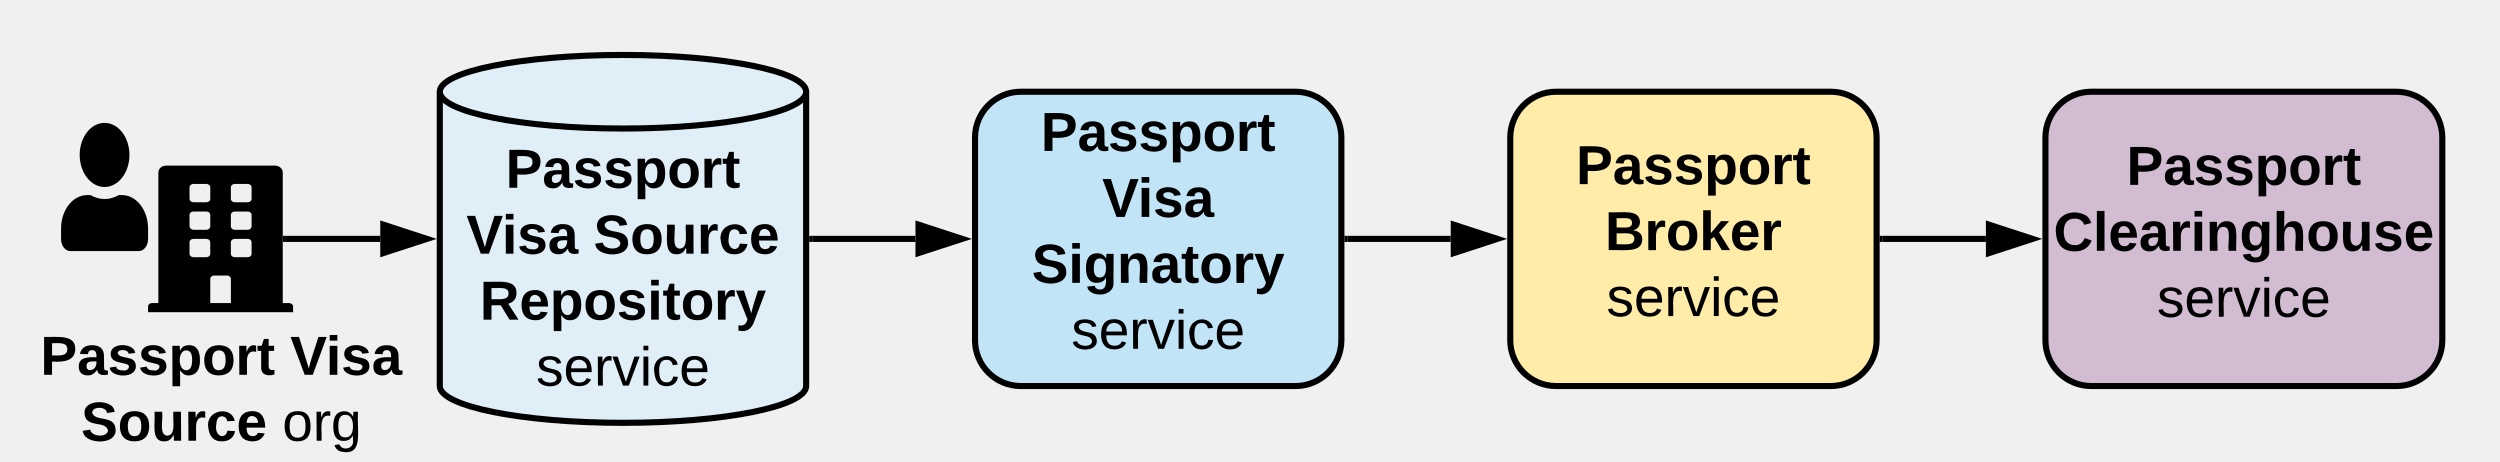
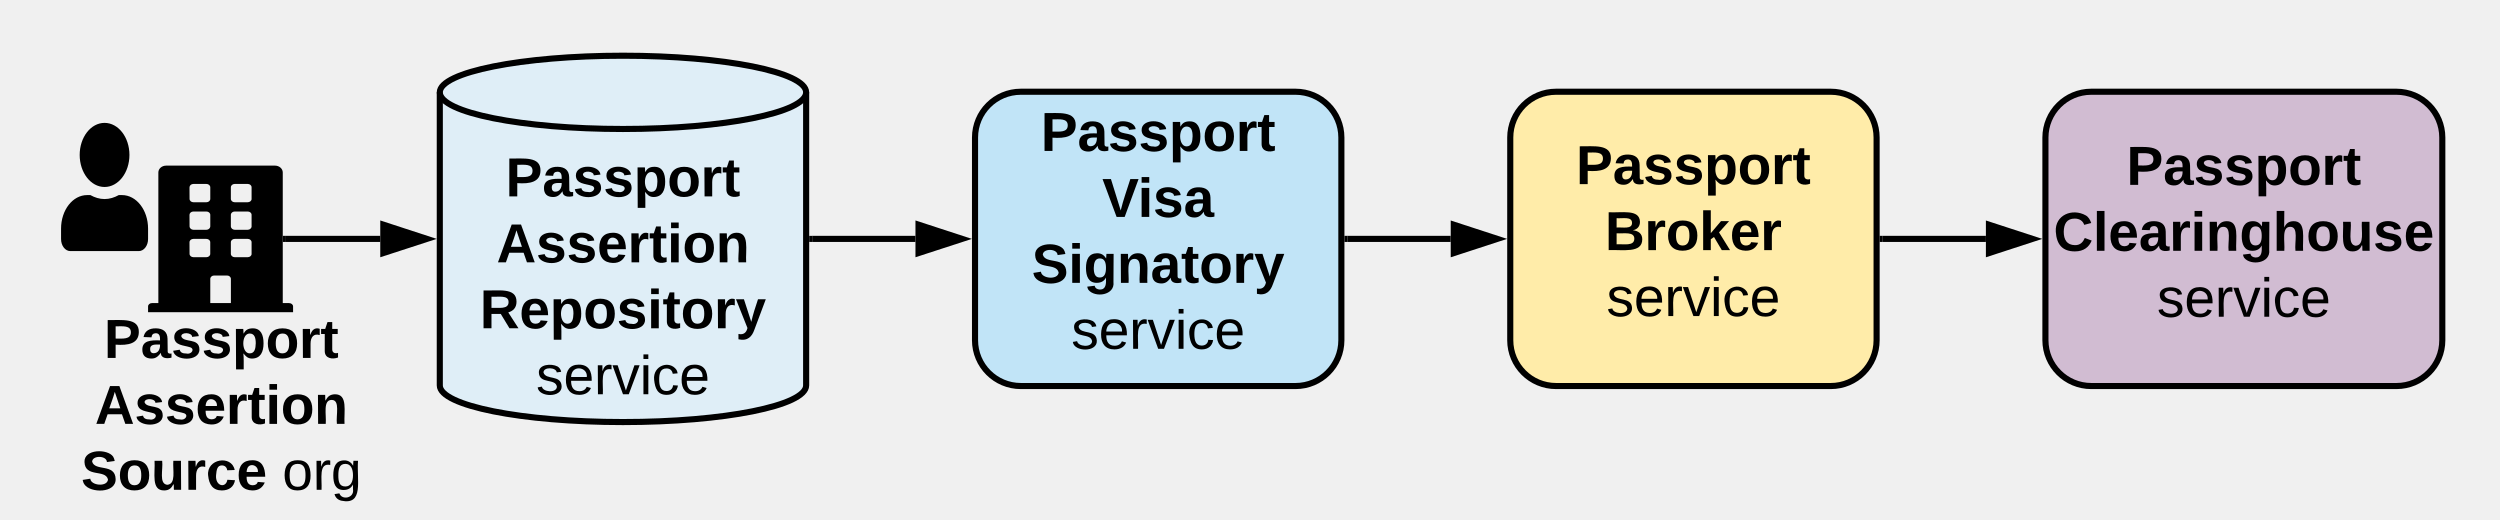
- <svg xmlns="http://www.w3.org/2000/svg" xmlns:ns1="lucid" xmlns:xlink="http://www.w3.org/1999/xlink" width="818.9" height="151.18">
+ <svg xmlns="http://www.w3.org/2000/svg" xmlns:ns1="lucid" xmlns:xlink="http://www.w3.org/1999/xlink" width="818.9" height="170.08">
  <g transform="translate(0 0)" ns1:page-tab-id="0_0">
-     <path d="M264.06 126.45c0 6.66-26.86 12.05-60 12.05-33.13 0-60-5.4-60-12.05v-96.4c0-6.66 26.87-12.05 60-12.05 33.14 0 60 5.4 60 12.05z" stroke="#000" stroke-width="2" fill="#dfeef7" />
-     <path d="M264.06 30.05c0 6.66-26.86 12.05-60 12.05-33.13 0-60-5.4-60-12.05" stroke="#000" stroke-width="2" fill="none" />
-     <use xlink:href="#a" transform="matrix(1,0,0,1,149.0625,47.1) translate(16.575 14.4)" />
-     <use xlink:href="#b" transform="matrix(1,0,0,1,149.0625,47.1) translate(3.725 36)" />
-     <use xlink:href="#c" transform="matrix(1,0,0,1,149.0625,47.1) translate(45.375 36)" />
-     <use xlink:href="#d" transform="matrix(1,0,0,1,149.0625,47.1) translate(8.125 57.6)" />
-     <use xlink:href="#e" transform="matrix(1,0,0,1,149.0625,47.1) translate(26.555 79.2)" />
+     <path d="M264.06 126.25c0 6.63-26.86 12-60 12-33.13 0-60-5.37-60-12v-96c0-6.63 26.87-12 60-12 33.14 0 60 5.37 60 12z" stroke="#000" stroke-width="2" fill="#dfeef7" />
+     <path d="M264.06 30.25c0 6.63-26.86 12-60 12-33.13 0-60-5.37-60-12" stroke="#000" stroke-width="2" fill="none" />
+     <use xlink:href="#a" transform="matrix(1,0,0,1,149.0625,47.25) translate(16.575 17.0875)" />
+     <use xlink:href="#b" transform="matrix(1,0,0,1,149.0625,47.25) translate(13.6 38.6875)" />
+     <use xlink:href="#c" transform="matrix(1,0,0,1,149.0625,47.25) translate(8.125 60.2875)" />
+     <use xlink:href="#d" transform="matrix(1,0,0,1,149.0625,47.25) translate(26.555 81.8875)" />
    <path d="M319.38 45.05c0-8.28 6.7-15 15-15h90c8.28 0 15 6.72 15 15v66.4c0 8.28-6.72 15-15 15h-90c-8.3 0-15-6.72-15-15z" stroke="#000" stroke-width="2" fill="#c1e4f7" />
    <use xlink:href="#a" transform="matrix(1,0,0,1,324.375,35.05) translate(16.575 14.4)" />
-     <use xlink:href="#f" transform="matrix(1,0,0,1,324.375,35.05) translate(36.675 36)" />
-     <use xlink:href="#g" transform="matrix(1,0,0,1,324.375,35.05) translate(13.6 57.6)" />
-     <use xlink:href="#e" transform="matrix(1,0,0,1,324.375,35.05) translate(26.55 79.2)" />
+     <use xlink:href="#e" transform="matrix(1,0,0,1,324.375,35.05) translate(36.675 36)" />
+     <use xlink:href="#f" transform="matrix(1,0,0,1,324.375,35.05) translate(13.6 57.6)" />
+     <use xlink:href="#d" transform="matrix(1,0,0,1,324.375,35.05) translate(26.55 79.2)" />
    <path d="M494.7 45.05c0-8.28 6.7-15 15-15h90c8.27 0 15 6.72 15 15v66.4c0 8.28-6.73 15-15 15h-90c-8.3 0-15-6.72-15-15z" stroke="#000" stroke-width="2" fill="#ffeca9" />
    <use xlink:href="#a" transform="matrix(1,0,0,1,499.6875,35.05) translate(16.575 25.275)" />
-     <use xlink:href="#h" transform="matrix(1,0,0,1,499.6875,35.05) translate(26.05 46.875)" />
-     <use xlink:href="#e" transform="matrix(1,0,0,1,499.6875,35.05) translate(26.55 68.475)" />
+     <use xlink:href="#g" transform="matrix(1,0,0,1,499.6875,35.05) translate(26.05 46.875)" />
+     <use xlink:href="#d" transform="matrix(1,0,0,1,499.6875,35.05) translate(26.55 68.475)" />
    <path d="M670 45.05c0-8.28 6.72-15 15-15h100c8.28 0 15 6.72 15 15v66.4c0 8.28-6.72 15-15 15H685c-8.28 0-15-6.72-15-15z" stroke="#000" stroke-width="2" fill="#d1bcd2" />
    <use xlink:href="#a" transform="matrix(1,0,0,1,675,35.05) translate(21.575 25.5)" />
-     <use xlink:href="#i" transform="matrix(1,0,0,1,675,35.05) translate(-2.35 47.1)" />
-     <use xlink:href="#e" transform="matrix(1,0,0,1,675,35.05) translate(31.55 68.7)" />
+     <use xlink:href="#h" transform="matrix(1,0,0,1,675,35.05) translate(-2.35 47.1)" />
+     <use xlink:href="#d" transform="matrix(1,0,0,1,675,35.05) translate(31.55 68.7)" />
    <path d="M94.72 99.27h-2.1V56.5c0-1.24-1.13-2.25-2.56-2.25H54.44c-1.43 0-2.57 1-2.57 2.26v42.77h-2.1c-.7 0-1.27.48-1.27 1.1v1.88H96v-1.87c0-.63-.57-1.1-1.28-1.1zM62.1 61.35c-.02-.62.55-1.1 1.27-1.1h4.23c.7 0 1.28.48 1.28 1.1v3.8c0 .62-.57 1.1-1.28 1.1h-4.23c-.7 0-1.28-.48-1.28-1.1l-.02-3.8zm-.02 9.03c0-.63.58-1.1 1.3-1.1h4.2c.73 0 1.3.47 1.3 1.1v3.74c0 .63-.57 1.15-1.28 1.15h-4.23c-.7 0-1.28-.52-1.28-1.15l-.02-3.74zm5.52 13.87h-4.23c-.7 0-1.28-.48-1.28-1.1l-.02-3.8c0-.62.58-1.1 1.3-1.1h4.2c.73 0 1.3.48 1.3 1.1v3.8c0 .62-.57 1.1-1.28 1.1zm8.02 15.02h-6.74v-7.92c0-.62.57-1.1 1.23-1.1h4.3c.65 0 1.22.48 1.22 1.1v7.92zm6.8-16.12c0 .62-.58 1.1-1.3 1.1H76.9c-.7 0-1.28-.48-1.28-1.1v-3.8c0-.62.57-1.1 1.28-1.1h4.23c.72 0 1.28.48 1.28 1.1v3.8zm0-9.03c0 .63-.58 1.15-1.3 1.15H76.9c-.7 0-1.28-.52-1.28-1.15v-3.74c0-.63.57-1.1 1.28-1.1h4.23c.72 0 1.28.47 1.28 1.1v3.74zm0-8.97c0 .62-.58 1.1-1.3 1.1H76.9c-.7 0-1.28-.48-1.28-1.1v-3.8c0-.62.57-1.1 1.28-1.1h4.23c.72 0 1.28.48 1.28 1.1v3.8zM34.25 61.25c4.5 0 8.15-4.7 8.15-10.5s-3.65-10.5-8.15-10.5-8.15 4.7-8.15 10.5 3.65 10.5 8.15 10.5zm5.7 2.65H38.9c-1.43.8-3 1.3-4.65 1.3-1.65 0-3.22-.5-4.65-1.3h-1.05c-4.73 0-8.55 4.9-8.55 11v3.4c0 2.2 1.37 3.95 3.05 3.95h22.4c1.68 0 3.05-1.76 3.05-3.95v-3.4c0-6.1-3.82-11-8.55-11z" stroke="#000" stroke-opacity="0" stroke-width=".29" />
    <path d="M93.63 78.25H124.55" stroke="#000" stroke-width="2" fill="none" />
    <path d="M93.65 79.25h-1.02v-2h1.02z" />
    <path d="M139.83 78.25l-14.27 4.64v-9.3z" stroke="#000" stroke-width="2" />
    <path d="M266.06 78.25h33.81" stroke="#000" stroke-width="2" fill="none" />
    <path d="M266.1 79.25h-1.04v-2h1.03z" />
    <path d="M315.14 78.25l-14.27 4.64v-9.3z" stroke="#000" stroke-width="2" />
    <path d="M441.38 78.25h33.8" stroke="#000" stroke-width="2" fill="none" />
    <path d="M441.4 79.25h-1.02v-2h1.02z" />
    <path d="M490.45 78.25L476.2 82.9v-9.3z" stroke="#000" stroke-width="2" />
    <path d="M616.7 78.25h33.8" stroke="#000" stroke-width="2" fill="none" />
    <path d="M616.7 79.25h-1v-2h1z" />
    <path d="M665.76 78.25L651.5 82.9v-9.3z" stroke="#000" stroke-width="2" />
-     <path d="M0 100.25h144.06v60H0z" stroke="#000" stroke-opacity="0" stroke-width="2" fill="#fff" fill-opacity="0" />
+     <path d="M0 97.85h144.06v74.8H0z" stroke="#000" stroke-opacity="0" stroke-width="2" fill="#fff" fill-opacity="0" />
    <g>
-       <use xlink:href="#j" transform="matrix(1,0,0,1,5,105.25) translate(8.25 17.525)" />
-       <use xlink:href="#k" transform="matrix(1,0,0,1,5,105.25) translate(90.1 17.525)" />
-       <use xlink:href="#l" transform="matrix(1,0,0,1,5,105.25) translate(21.575 39.125)" />
-       <use xlink:href="#m" transform="matrix(1,0,0,1,5,105.25) translate(87.475 39.125)" />
+       <use xlink:href="#a" transform="matrix(1,0,0,1,5,102.85) translate(29.075 14.4)" />
+       <use xlink:href="#i" transform="matrix(1,0,0,1,5,102.85) translate(26.1 36)" />
+       <use xlink:href="#j" transform="matrix(1,0,0,1,5,102.85) translate(21.575 57.6)" />
+       <use xlink:href="#k" transform="matrix(1,0,0,1,5,102.85) translate(87.475 57.6)" />
    </g>
    <defs>
-       <path d="M24-248c93 1 206-16 204 79-1 75-69 88-152 82V0H24v-248zm52 121c47 0 100 7 100-41 0-47-54-39-100-39v80" id="n" />
-       <path d="M133-34C117-15 103 5 69 4 32 3 11-16 11-54c-1-60 55-63 116-61 1-26-3-47-28-47-18 1-26 9-28 27l-52-2c7-38 36-58 82-57s74 22 75 68l1 82c-1 14 12 18 25 15v27c-30 8-71 5-69-32zm-48 3c29 0 43-24 42-57-32 0-66-3-65 30 0 17 8 27 23 27" id="o" />
-       <path d="M137-138c1-29-70-34-71-4 15 46 118 7 119 86 1 83-164 76-172 9l43-7c4 19 20 25 44 25 33 8 57-30 24-41C81-84 22-81 20-136c-2-80 154-74 161-7" id="p" />
-       <path d="M135-194c53 0 70 44 70 98 0 56-19 98-73 100-31 1-45-17-59-34 3 33 2 69 2 105H25l-1-265h48c2 10 0 23 3 31 11-24 29-35 60-35zM114-30c33 0 39-31 40-66 0-38-9-64-40-64-56 0-55 130 0 130" id="q" />
-       <path d="M110-194c64 0 96 36 96 99 0 64-35 99-97 99-61 0-95-36-95-99 0-62 34-99 96-99zm-1 164c35 0 45-28 45-65 0-40-10-65-43-65-34 0-45 26-45 65 0 36 10 65 43 65" id="r" />
-       <path d="M135-150c-39-12-60 13-60 57V0H25l-1-190h47c2 13-1 29 3 40 6-28 27-53 61-41v41" id="s" />
-       <path d="M115-3C79 11 28 4 28-45v-112H4v-33h27l15-45h31v45h36v33H77v99c-1 23 16 31 38 25v30" id="t" />
+       <path d="M24-248c93 1 206-16 204 79-1 75-69 88-152 82V0H24v-248zm52 121c47 0 100 7 100-41 0-47-54-39-100-39v80" id="l" />
+       <path d="M133-34C117-15 103 5 69 4 32 3 11-16 11-54c-1-60 55-63 116-61 1-26-3-47-28-47-18 1-26 9-28 27l-52-2c7-38 36-58 82-57s74 22 75 68l1 82c-1 14 12 18 25 15v27c-30 8-71 5-69-32zm-48 3c29 0 43-24 42-57-32 0-66-3-65 30 0 17 8 27 23 27" id="m" />
+       <path d="M137-138c1-29-70-34-71-4 15 46 118 7 119 86 1 83-164 76-172 9l43-7c4 19 20 25 44 25 33 8 57-30 24-41C81-84 22-81 20-136c-2-80 154-74 161-7" id="n" />
+       <path d="M135-194c53 0 70 44 70 98 0 56-19 98-73 100-31 1-45-17-59-34 3 33 2 69 2 105H25l-1-265h48c2 10 0 23 3 31 11-24 29-35 60-35zM114-30c33 0 39-31 40-66 0-38-9-64-40-64-56 0-55 130 0 130" id="o" />
+       <path d="M110-194c64 0 96 36 96 99 0 64-35 99-97 99-61 0-95-36-95-99 0-62 34-99 96-99zm-1 164c35 0 45-28 45-65 0-40-10-65-43-65-34 0-45 26-45 65 0 36 10 65 43 65" id="p" />
+       <path d="M135-150c-39-12-60 13-60 57V0H25l-1-190h47c2 13-1 29 3 40 6-28 27-53 61-41v41" id="q" />
+       <path d="M115-3C79 11 28 4 28-45v-112H4v-33h27l15-45h31v45h36v33H77v99c-1 23 16 31 38 25v30" id="r" />
      <g id="a">
-         <use transform="matrix(0.05,0,0,0.05,0,0)" xlink:href="#n" />
-         <use transform="matrix(0.05,0,0,0.05,12,0)" xlink:href="#o" />
-         <use transform="matrix(0.05,0,0,0.05,22,0)" xlink:href="#p" />
-         <use transform="matrix(0.05,0,0,0.05,32,0)" xlink:href="#p" />
-         <use transform="matrix(0.05,0,0,0.05,42,0)" xlink:href="#q" />
-         <use transform="matrix(0.05,0,0,0.05,52.95,0)" xlink:href="#r" />
-         <use transform="matrix(0.05,0,0,0.05,63.9,0)" xlink:href="#s" />
-         <use transform="matrix(0.05,0,0,0.05,70.9,0)" xlink:href="#t" />
+         <use transform="matrix(0.05,0,0,0.05,0,0)" xlink:href="#l" />
+         <use transform="matrix(0.05,0,0,0.05,12,0)" xlink:href="#m" />
+         <use transform="matrix(0.05,0,0,0.05,22,0)" xlink:href="#n" />
+         <use transform="matrix(0.05,0,0,0.05,32,0)" xlink:href="#n" />
+         <use transform="matrix(0.05,0,0,0.05,42,0)" xlink:href="#o" />
+         <use transform="matrix(0.05,0,0,0.05,52.95,0)" xlink:href="#p" />
+         <use transform="matrix(0.05,0,0,0.05,63.9,0)" xlink:href="#q" />
+         <use transform="matrix(0.05,0,0,0.05,70.9,0)" xlink:href="#r" />
      </g>
-       <path d="M147 0H94L2-248h55l64 206c17-72 42-137 63-206h54" id="u" />
-       <path d="M25-224v-37h50v37H25zM25 0v-190h50V0H25" id="v" />
+       <path d="M199 0l-22-63H83L61 0H9l90-248h61L250 0h-51zm-33-102l-36-108c-10 38-24 72-36 108h72" id="s" />
+       <path d="M185-48c-13 30-37 53-82 52C43 2 14-33 14-96s30-98 90-98c62 0 83 45 84 108H66c0 31 8 55 39 56 18 0 30-7 34-22zm-45-69c5-46-57-63-70-21-2 6-4 13-4 21h74" id="t" />
+       <path d="M25-224v-37h50v37H25zM25 0v-190h50V0H25" id="u" />
+       <path d="M135-194c87-1 58 113 63 194h-50c-7-57 23-157-34-157-59 0-34 97-39 157H25l-1-190h47c2 12-1 28 3 38 12-26 28-41 61-42" id="v" />
      <g id="b">
-         <use transform="matrix(0.05,0,0,0.05,0,0)" xlink:href="#u" />
-         <use transform="matrix(0.05,0,0,0.05,11.65,0)" xlink:href="#v" />
-         <use transform="matrix(0.05,0,0,0.05,16.65,0)" xlink:href="#p" />
-         <use transform="matrix(0.05,0,0,0.05,26.65,0)" xlink:href="#o" />
+         <use transform="matrix(0.05,0,0,0.05,0,0)" xlink:href="#s" />
+         <use transform="matrix(0.05,0,0,0.05,12.95,0)" xlink:href="#n" />
+         <use transform="matrix(0.05,0,0,0.05,22.95,0)" xlink:href="#n" />
+         <use transform="matrix(0.05,0,0,0.05,32.95,0)" xlink:href="#t" />
+         <use transform="matrix(0.05,0,0,0.05,42.95,0)" xlink:href="#q" />
+         <use transform="matrix(0.05,0,0,0.05,49.95,0)" xlink:href="#r" />
+         <use transform="matrix(0.05,0,0,0.05,55.9,0)" xlink:href="#u" />
+         <use transform="matrix(0.05,0,0,0.05,60.9,0)" xlink:href="#p" />
+         <use transform="matrix(0.05,0,0,0.05,71.85,0)" xlink:href="#v" />
      </g>
-       <path d="M169-182c-1-43-94-46-97-3 18 66 151 10 154 114 3 95-165 93-204 36-6-8-10-19-12-30l50-8c3 46 112 56 116 5-17-69-150-10-154-114-4-87 153-88 188-35 5 8 8 18 10 28" id="w" />
-       <path d="M85 4C-2 5 27-109 22-190h50c7 57-23 150 33 157 60-5 35-97 40-157h50l1 190h-47c-2-12 1-28-3-38-12 25-28 42-61 42" id="x" />
-       <path d="M190-63c-7 42-38 67-86 67-59 0-84-38-90-98-12-110 154-137 174-36l-49 2c-2-19-15-32-35-32-30 0-35 28-38 64-6 74 65 87 74 30" id="y" />
-       <path d="M185-48c-13 30-37 53-82 52C43 2 14-33 14-96s30-98 90-98c62 0 83 45 84 108H66c0 31 8 55 39 56 18 0 30-7 34-22zm-45-69c5-46-57-63-70-21-2 6-4 13-4 21h74" id="z" />
+       <path d="M240-174c0 40-23 61-54 70L253 0h-59l-57-94H76V0H24v-248c93 4 217-23 216 74zM76-134c48-2 112 12 112-38 0-48-66-32-112-35v73" id="w" />
+       <path d="M123 10C108 53 80 86 19 72V37c35 8 53-11 59-39L3-190h52l48 148c12-52 28-100 44-148h51" id="x" />
      <g id="c">
        <use transform="matrix(0.05,0,0,0.05,0,0)" xlink:href="#w" />
-         <use transform="matrix(0.05,0,0,0.05,12,0)" xlink:href="#r" />
-         <use transform="matrix(0.05,0,0,0.05,22.95,0)" xlink:href="#x" />
-         <use transform="matrix(0.05,0,0,0.05,33.9,0)" xlink:href="#s" />
-         <use transform="matrix(0.05,0,0,0.05,40.9,0)" xlink:href="#y" />
-         <use transform="matrix(0.05,0,0,0.05,50.9,0)" xlink:href="#z" />
+         <use transform="matrix(0.05,0,0,0.05,12.95,0)" xlink:href="#t" />
+         <use transform="matrix(0.05,0,0,0.05,22.95,0)" xlink:href="#o" />
+         <use transform="matrix(0.05,0,0,0.05,33.9,0)" xlink:href="#p" />
+         <use transform="matrix(0.05,0,0,0.05,44.85,0)" xlink:href="#n" />
+         <use transform="matrix(0.05,0,0,0.05,54.85,0)" xlink:href="#u" />
+         <use transform="matrix(0.05,0,0,0.05,59.85,0)" xlink:href="#r" />
+         <use transform="matrix(0.05,0,0,0.05,65.8,0)" xlink:href="#p" />
+         <use transform="matrix(0.05,0,0,0.05,76.75,0)" xlink:href="#q" />
+         <use transform="matrix(0.05,0,0,0.05,83.75,0)" xlink:href="#x" />
      </g>
-       <path d="M240-174c0 40-23 61-54 70L253 0h-59l-57-94H76V0H24v-248c93 4 217-23 216 74zM76-134c48-2 112 12 112-38 0-48-66-32-112-35v73" id="A" />
-       <path d="M123 10C108 53 80 86 19 72V37c35 8 53-11 59-39L3-190h52l48 148c12-52 28-100 44-148h51" id="B" />
+       <path d="M135-143c-3-34-86-38-87 0 15 53 115 12 119 90S17 21 10-45l28-5c4 36 97 45 98 0-10-56-113-15-118-90-4-57 82-63 122-42 12 7 21 19 24 35" id="y" />
+       <path d="M100-194c63 0 86 42 84 106H49c0 40 14 67 53 68 26 1 43-12 49-29l28 8c-11 28-37 45-77 45C44 4 14-33 15-96c1-61 26-98 85-98zm52 81c6-60-76-77-97-28-3 7-6 17-6 28h103" id="z" />
+       <path d="M114-163C36-179 61-72 57 0H25l-1-190h30c1 12-1 29 2 39 6-27 23-49 58-41v29" id="A" />
+       <path d="M108 0H70L1-190h34L89-25l56-165h34" id="B" />
+       <path d="M24-231v-30h32v30H24zM24 0v-190h32V0H24" id="C" />
+       <path d="M96-169c-40 0-48 33-48 73s9 75 48 75c24 0 41-14 43-38l32 2c-6 37-31 61-74 61-59 0-76-41-82-99-10-93 101-131 147-64 4 7 5 14 7 22l-32 3c-4-21-16-35-41-35" id="D" />
      <g id="d">
-         <use transform="matrix(0.05,0,0,0.05,0,0)" xlink:href="#A" />
-         <use transform="matrix(0.05,0,0,0.05,12.95,0)" xlink:href="#z" />
-         <use transform="matrix(0.05,0,0,0.05,22.95,0)" xlink:href="#q" />
-         <use transform="matrix(0.05,0,0,0.05,33.9,0)" xlink:href="#r" />
-         <use transform="matrix(0.05,0,0,0.05,44.85,0)" xlink:href="#p" />
-         <use transform="matrix(0.05,0,0,0.05,54.85,0)" xlink:href="#v" />
-         <use transform="matrix(0.05,0,0,0.05,59.85,0)" xlink:href="#t" />
-         <use transform="matrix(0.05,0,0,0.05,65.8,0)" xlink:href="#r" />
-         <use transform="matrix(0.05,0,0,0.05,76.75,0)" xlink:href="#s" />
-         <use transform="matrix(0.05,0,0,0.05,83.75,0)" xlink:href="#B" />
+         <use transform="matrix(0.05,0,0,0.05,0,0)" xlink:href="#y" />
+         <use transform="matrix(0.05,0,0,0.05,9,0)" xlink:href="#z" />
+         <use transform="matrix(0.05,0,0,0.05,19,0)" xlink:href="#A" />
+         <use transform="matrix(0.05,0,0,0.05,24.95,0)" xlink:href="#B" />
+         <use transform="matrix(0.05,0,0,0.05,33.95,0)" xlink:href="#C" />
+         <use transform="matrix(0.05,0,0,0.05,37.9,0)" xlink:href="#D" />
+         <use transform="matrix(0.05,0,0,0.05,46.9,0)" xlink:href="#z" />
      </g>
-       <path d="M135-143c-3-34-86-38-87 0 15 53 115 12 119 90S17 21 10-45l28-5c4 36 97 45 98 0-10-56-113-15-118-90-4-57 82-63 122-42 12 7 21 19 24 35" id="C" />
-       <path d="M100-194c63 0 86 42 84 106H49c0 40 14 67 53 68 26 1 43-12 49-29l28 8c-11 28-37 45-77 45C44 4 14-33 15-96c1-61 26-98 85-98zm52 81c6-60-76-77-97-28-3 7-6 17-6 28h103" id="D" />
-       <path d="M114-163C36-179 61-72 57 0H25l-1-190h30c1 12-1 29 2 39 6-27 23-49 58-41v29" id="E" />
-       <path d="M108 0H70L1-190h34L89-25l56-165h34" id="F" />
-       <path d="M24-231v-30h32v30H24zM24 0v-190h32V0H24" id="G" />
-       <path d="M96-169c-40 0-48 33-48 73s9 75 48 75c24 0 41-14 43-38l32 2c-6 37-31 61-74 61-59 0-76-41-82-99-10-93 101-131 147-64 4 7 5 14 7 22l-32 3c-4-21-16-35-41-35" id="H" />
+       <path d="M147 0H94L2-248h55l64 206c17-72 42-137 63-206h54" id="E" />
      <g id="e">
-         <use transform="matrix(0.05,0,0,0.05,0,0)" xlink:href="#C" />
-         <use transform="matrix(0.05,0,0,0.05,9,0)" xlink:href="#D" />
-         <use transform="matrix(0.05,0,0,0.05,19,0)" xlink:href="#E" />
-         <use transform="matrix(0.05,0,0,0.05,24.95,0)" xlink:href="#F" />
-         <use transform="matrix(0.05,0,0,0.05,33.95,0)" xlink:href="#G" />
-         <use transform="matrix(0.05,0,0,0.05,37.9,0)" xlink:href="#H" />
-         <use transform="matrix(0.05,0,0,0.05,46.9,0)" xlink:href="#D" />
+         <use transform="matrix(0.05,0,0,0.05,0,0)" xlink:href="#E" />
+         <use transform="matrix(0.05,0,0,0.05,11.65,0)" xlink:href="#u" />
+         <use transform="matrix(0.05,0,0,0.05,16.65,0)" xlink:href="#n" />
+         <use transform="matrix(0.05,0,0,0.05,26.65,0)" xlink:href="#m" />
      </g>
+       <path d="M169-182c-1-43-94-46-97-3 18 66 151 10 154 114 3 95-165 93-204 36-6-8-10-19-12-30l50-8c3 46 112 56 116 5-17-69-150-10-154-114-4-87 153-88 188-35 5 8 8 18 10 28" id="F" />
+       <path d="M195-6C206 82 75 100 31 46c-4-6-6-13-8-21l49-6c3 16 16 24 34 25 40 0 42-37 40-79-11 22-30 35-61 35-53 0-70-43-70-97 0-56 18-96 73-97 30 0 46 14 59 34l2-30h47zm-90-29c32 0 41-27 41-63 0-35-9-62-40-62-32 0-39 29-40 63 0 36 9 62 39 62" id="G" />
      <g id="f">
-         <use transform="matrix(0.05,0,0,0.05,0,0)" xlink:href="#u" />
-         <use transform="matrix(0.05,0,0,0.05,11.65,0)" xlink:href="#v" />
-         <use transform="matrix(0.05,0,0,0.05,16.65,0)" xlink:href="#p" />
-         <use transform="matrix(0.05,0,0,0.05,26.65,0)" xlink:href="#o" />
+         <use transform="matrix(0.05,0,0,0.05,0,0)" xlink:href="#F" />
+         <use transform="matrix(0.05,0,0,0.05,12,0)" xlink:href="#u" />
+         <use transform="matrix(0.05,0,0,0.05,17,0)" xlink:href="#G" />
+         <use transform="matrix(0.05,0,0,0.05,27.95,0)" xlink:href="#v" />
+         <use transform="matrix(0.05,0,0,0.05,38.9,0)" xlink:href="#m" />
+         <use transform="matrix(0.05,0,0,0.05,48.9,0)" xlink:href="#r" />
+         <use transform="matrix(0.05,0,0,0.05,54.85,0)" xlink:href="#p" />
+         <use transform="matrix(0.05,0,0,0.05,65.8,0)" xlink:href="#q" />
+         <use transform="matrix(0.05,0,0,0.05,72.8,0)" xlink:href="#x" />
      </g>
-       <path d="M195-6C206 82 75 100 31 46c-4-6-6-13-8-21l49-6c3 16 16 24 34 25 40 0 42-37 40-79-11 22-30 35-61 35-53 0-70-43-70-97 0-56 18-96 73-97 30 0 46 14 59 34l2-30h47zm-90-29c32 0 41-27 41-63 0-35-9-62-40-62-32 0-39 29-40 63 0 36 9 62 39 62" id="I" />
-       <path d="M135-194c87-1 58 113 63 194h-50c-7-57 23-157-34-157-59 0-34 97-39 157H25l-1-190h47c2 12-1 28 3 38 12-26 28-41 61-42" id="J" />
+       <path d="M182-130c37 4 62 22 62 59C244 23 116-4 24 0v-248c84 5 203-23 205 63 0 31-19 50-47 55zM76-148c40-3 101 13 101-30 0-44-60-28-101-31v61zm0 110c48-3 116 14 116-37 0-48-69-32-116-35v72" id="H" />
+       <path d="M147 0L96-86 75-71V0H25v-261h50v150l67-79h53l-66 74L201 0h-54" id="I" />
      <g id="g">
-         <use transform="matrix(0.05,0,0,0.05,0,0)" xlink:href="#w" />
-         <use transform="matrix(0.05,0,0,0.05,12,0)" xlink:href="#v" />
-         <use transform="matrix(0.05,0,0,0.05,17,0)" xlink:href="#I" />
-         <use transform="matrix(0.05,0,0,0.05,27.95,0)" xlink:href="#J" />
-         <use transform="matrix(0.05,0,0,0.05,38.9,0)" xlink:href="#o" />
-         <use transform="matrix(0.05,0,0,0.05,48.9,0)" xlink:href="#t" />
-         <use transform="matrix(0.05,0,0,0.05,54.85,0)" xlink:href="#r" />
-         <use transform="matrix(0.05,0,0,0.05,65.8,0)" xlink:href="#s" />
-         <use transform="matrix(0.05,0,0,0.05,72.8,0)" xlink:href="#B" />
+         <use transform="matrix(0.05,0,0,0.05,0,0)" xlink:href="#H" />
+         <use transform="matrix(0.05,0,0,0.05,12.95,0)" xlink:href="#q" />
+         <use transform="matrix(0.05,0,0,0.05,19.95,0)" xlink:href="#p" />
+         <use transform="matrix(0.05,0,0,0.05,30.9,0)" xlink:href="#I" />
+         <use transform="matrix(0.05,0,0,0.05,40.9,0)" xlink:href="#t" />
+         <use transform="matrix(0.05,0,0,0.05,50.9,0)" xlink:href="#q" />
      </g>
-       <path d="M182-130c37 4 62 22 62 59C244 23 116-4 24 0v-248c84 5 203-23 205 63 0 31-19 50-47 55zM76-148c40-3 101 13 101-30 0-44-60-28-101-31v61zm0 110c48-3 116 14 116-37 0-48-69-32-116-35v72" id="K" />
-       <path d="M147 0L96-86 75-71V0H25v-261h50v150l67-79h53l-66 74L201 0h-54" id="L" />
+       <path d="M67-125c0 53 21 87 73 88 37 1 54-22 65-47l45 17C233-25 199 4 140 4 58 4 20-42 15-125 8-235 124-281 211-232c18 10 29 29 36 50l-46 12c-8-25-30-41-62-41-52 0-71 34-72 86" id="J" />
+       <path d="M25 0v-261h50V0H25" id="K" />
+       <path d="M114-157C55-157 80-60 75 0H25v-261h50l-1 109c12-26 28-41 61-42 86-1 58 113 63 194h-50c-7-57 23-157-34-157" id="L" />
+       <path d="M85 4C-2 5 27-109 22-190h50c7 57-23 150 33 157 60-5 35-97 40-157h50l1 190h-47c-2-12 1-28-3-38-12 25-28 42-61 42" id="M" />
      <g id="h">
-         <use transform="matrix(0.05,0,0,0.05,0,0)" xlink:href="#K" />
-         <use transform="matrix(0.05,0,0,0.05,12.95,0)" xlink:href="#s" />
-         <use transform="matrix(0.05,0,0,0.05,19.95,0)" xlink:href="#r" />
-         <use transform="matrix(0.05,0,0,0.05,30.9,0)" xlink:href="#L" />
-         <use transform="matrix(0.05,0,0,0.05,40.9,0)" xlink:href="#z" />
-         <use transform="matrix(0.05,0,0,0.05,50.9,0)" xlink:href="#s" />
+         <use transform="matrix(0.05,0,0,0.05,0,0)" xlink:href="#J" />
+         <use transform="matrix(0.05,0,0,0.05,12.95,0)" xlink:href="#K" />
+         <use transform="matrix(0.05,0,0,0.05,17.95,0)" xlink:href="#t" />
+         <use transform="matrix(0.05,0,0,0.05,27.95,0)" xlink:href="#m" />
+         <use transform="matrix(0.05,0,0,0.05,37.95,0)" xlink:href="#q" />
+         <use transform="matrix(0.05,0,0,0.05,44.95,0)" xlink:href="#u" />
+         <use transform="matrix(0.05,0,0,0.05,49.95,0)" xlink:href="#v" />
+         <use transform="matrix(0.05,0,0,0.05,60.9,0)" xlink:href="#G" />
+         <use transform="matrix(0.05,0,0,0.05,71.85,0)" xlink:href="#L" />
+         <use transform="matrix(0.05,0,0,0.05,82.8,0)" xlink:href="#p" />
+         <use transform="matrix(0.05,0,0,0.05,93.75,0)" xlink:href="#M" />
+         <use transform="matrix(0.05,0,0,0.05,104.7,0)" xlink:href="#n" />
+         <use transform="matrix(0.05,0,0,0.05,114.7,0)" xlink:href="#t" />
      </g>
-       <path d="M67-125c0 53 21 87 73 88 37 1 54-22 65-47l45 17C233-25 199 4 140 4 58 4 20-42 15-125 8-235 124-281 211-232c18 10 29 29 36 50l-46 12c-8-25-30-41-62-41-52 0-71 34-72 86" id="M" />
-       <path d="M25 0v-261h50V0H25" id="N" />
-       <path d="M114-157C55-157 80-60 75 0H25v-261h50l-1 109c12-26 28-41 61-42 86-1 58 113 63 194h-50c-7-57 23-157-34-157" id="O" />
      <g id="i">
-         <use transform="matrix(0.05,0,0,0.05,0,0)" xlink:href="#M" />
-         <use transform="matrix(0.05,0,0,0.05,12.95,0)" xlink:href="#N" />
-         <use transform="matrix(0.05,0,0,0.05,17.95,0)" xlink:href="#z" />
-         <use transform="matrix(0.05,0,0,0.05,27.95,0)" xlink:href="#o" />
-         <use transform="matrix(0.05,0,0,0.05,37.95,0)" xlink:href="#s" />
-         <use transform="matrix(0.05,0,0,0.05,44.95,0)" xlink:href="#v" />
-         <use transform="matrix(0.05,0,0,0.05,49.95,0)" xlink:href="#J" />
-         <use transform="matrix(0.05,0,0,0.05,60.9,0)" xlink:href="#I" />
-         <use transform="matrix(0.05,0,0,0.05,71.85,0)" xlink:href="#O" />
-         <use transform="matrix(0.05,0,0,0.05,82.8,0)" xlink:href="#r" />
-         <use transform="matrix(0.05,0,0,0.05,93.75,0)" xlink:href="#x" />
-         <use transform="matrix(0.05,0,0,0.05,104.7,0)" xlink:href="#p" />
-         <use transform="matrix(0.05,0,0,0.05,114.7,0)" xlink:href="#z" />
+         <use transform="matrix(0.05,0,0,0.05,0,0)" xlink:href="#s" />
+         <use transform="matrix(0.05,0,0,0.05,12.95,0)" xlink:href="#n" />
+         <use transform="matrix(0.05,0,0,0.05,22.95,0)" xlink:href="#n" />
+         <use transform="matrix(0.05,0,0,0.05,32.95,0)" xlink:href="#t" />
+         <use transform="matrix(0.05,0,0,0.05,42.95,0)" xlink:href="#q" />
+         <use transform="matrix(0.05,0,0,0.05,49.95,0)" xlink:href="#r" />
+         <use transform="matrix(0.05,0,0,0.05,55.9,0)" xlink:href="#u" />
+         <use transform="matrix(0.05,0,0,0.05,60.9,0)" xlink:href="#p" />
+         <use transform="matrix(0.05,0,0,0.05,71.85,0)" xlink:href="#v" />
      </g>
+       <path d="M190-63c-7 42-38 67-86 67-59 0-84-38-90-98-12-110 154-137 174-36l-49 2c-2-19-15-32-35-32-30 0-35 28-38 64-6 74 65 87 74 30" id="N" />
      <g id="j">
-         <use transform="matrix(0.05,0,0,0.05,0,0)" xlink:href="#n" />
-         <use transform="matrix(0.05,0,0,0.05,12,0)" xlink:href="#o" />
-         <use transform="matrix(0.05,0,0,0.05,22,0)" xlink:href="#p" />
-         <use transform="matrix(0.05,0,0,0.05,32,0)" xlink:href="#p" />
-         <use transform="matrix(0.05,0,0,0.05,42,0)" xlink:href="#q" />
-         <use transform="matrix(0.05,0,0,0.05,52.95,0)" xlink:href="#r" />
-         <use transform="matrix(0.05,0,0,0.05,63.9,0)" xlink:href="#s" />
-         <use transform="matrix(0.05,0,0,0.05,70.9,0)" xlink:href="#t" />
+         <use transform="matrix(0.05,0,0,0.05,0,0)" xlink:href="#F" />
+         <use transform="matrix(0.05,0,0,0.05,12,0)" xlink:href="#p" />
+         <use transform="matrix(0.05,0,0,0.05,22.95,0)" xlink:href="#M" />
+         <use transform="matrix(0.05,0,0,0.05,33.9,0)" xlink:href="#q" />
+         <use transform="matrix(0.05,0,0,0.05,40.9,0)" xlink:href="#N" />
+         <use transform="matrix(0.05,0,0,0.05,50.9,0)" xlink:href="#t" />
      </g>
+       <path d="M100-194c62-1 85 37 85 99 1 63-27 99-86 99S16-35 15-95c0-66 28-99 85-99zM99-20c44 1 53-31 53-75 0-43-8-75-51-75s-53 32-53 75 10 74 51 75" id="O" />
+       <path d="M177-190C167-65 218 103 67 71c-23-6-38-20-44-43l32-5c15 47 100 32 89-28v-30C133-14 115 1 83 1 29 1 15-40 15-95c0-56 16-97 71-98 29-1 48 16 59 35 1-10 0-23 2-32h30zM94-22c36 0 50-32 50-73 0-42-14-75-50-75-39 0-46 34-46 75s6 73 46 73" id="P" />
      <g id="k">
-         <use transform="matrix(0.05,0,0,0.05,0,0)" xlink:href="#u" />
-         <use transform="matrix(0.05,0,0,0.05,11.65,0)" xlink:href="#v" />
-         <use transform="matrix(0.05,0,0,0.05,16.65,0)" xlink:href="#p" />
-         <use transform="matrix(0.05,0,0,0.05,26.65,0)" xlink:href="#o" />
-       </g>
-       <g id="l">
-         <use transform="matrix(0.05,0,0,0.05,0,0)" xlink:href="#w" />
-         <use transform="matrix(0.05,0,0,0.05,12,0)" xlink:href="#r" />
-         <use transform="matrix(0.05,0,0,0.05,22.95,0)" xlink:href="#x" />
-         <use transform="matrix(0.05,0,0,0.05,33.9,0)" xlink:href="#s" />
-         <use transform="matrix(0.05,0,0,0.05,40.9,0)" xlink:href="#y" />
-         <use transform="matrix(0.05,0,0,0.05,50.9,0)" xlink:href="#z" />
-       </g>
-       <path d="M100-194c62-1 85 37 85 99 1 63-27 99-86 99S16-35 15-95c0-66 28-99 85-99zM99-20c44 1 53-31 53-75 0-43-8-75-51-75s-53 32-53 75 10 74 51 75" id="P" />
-       <path d="M177-190C167-65 218 103 67 71c-23-6-38-20-44-43l32-5c15 47 100 32 89-28v-30C133-14 115 1 83 1 29 1 15-40 15-95c0-56 16-97 71-98 29-1 48 16 59 35 1-10 0-23 2-32h30zM94-22c36 0 50-32 50-73 0-42-14-75-50-75-39 0-46 34-46 75s6 73 46 73" id="Q" />
-       <g id="m">
-         <use transform="matrix(0.05,0,0,0.05,0,0)" xlink:href="#P" />
-         <use transform="matrix(0.05,0,0,0.05,10,0)" xlink:href="#E" />
-         <use transform="matrix(0.05,0,0,0.05,15.95,0)" xlink:href="#Q" />
+         <use transform="matrix(0.05,0,0,0.05,0,0)" xlink:href="#O" />
+         <use transform="matrix(0.05,0,0,0.05,10,0)" xlink:href="#A" />
+         <use transform="matrix(0.05,0,0,0.05,15.95,0)" xlink:href="#P" />
      </g>
    </defs>
  </g>
</svg>
